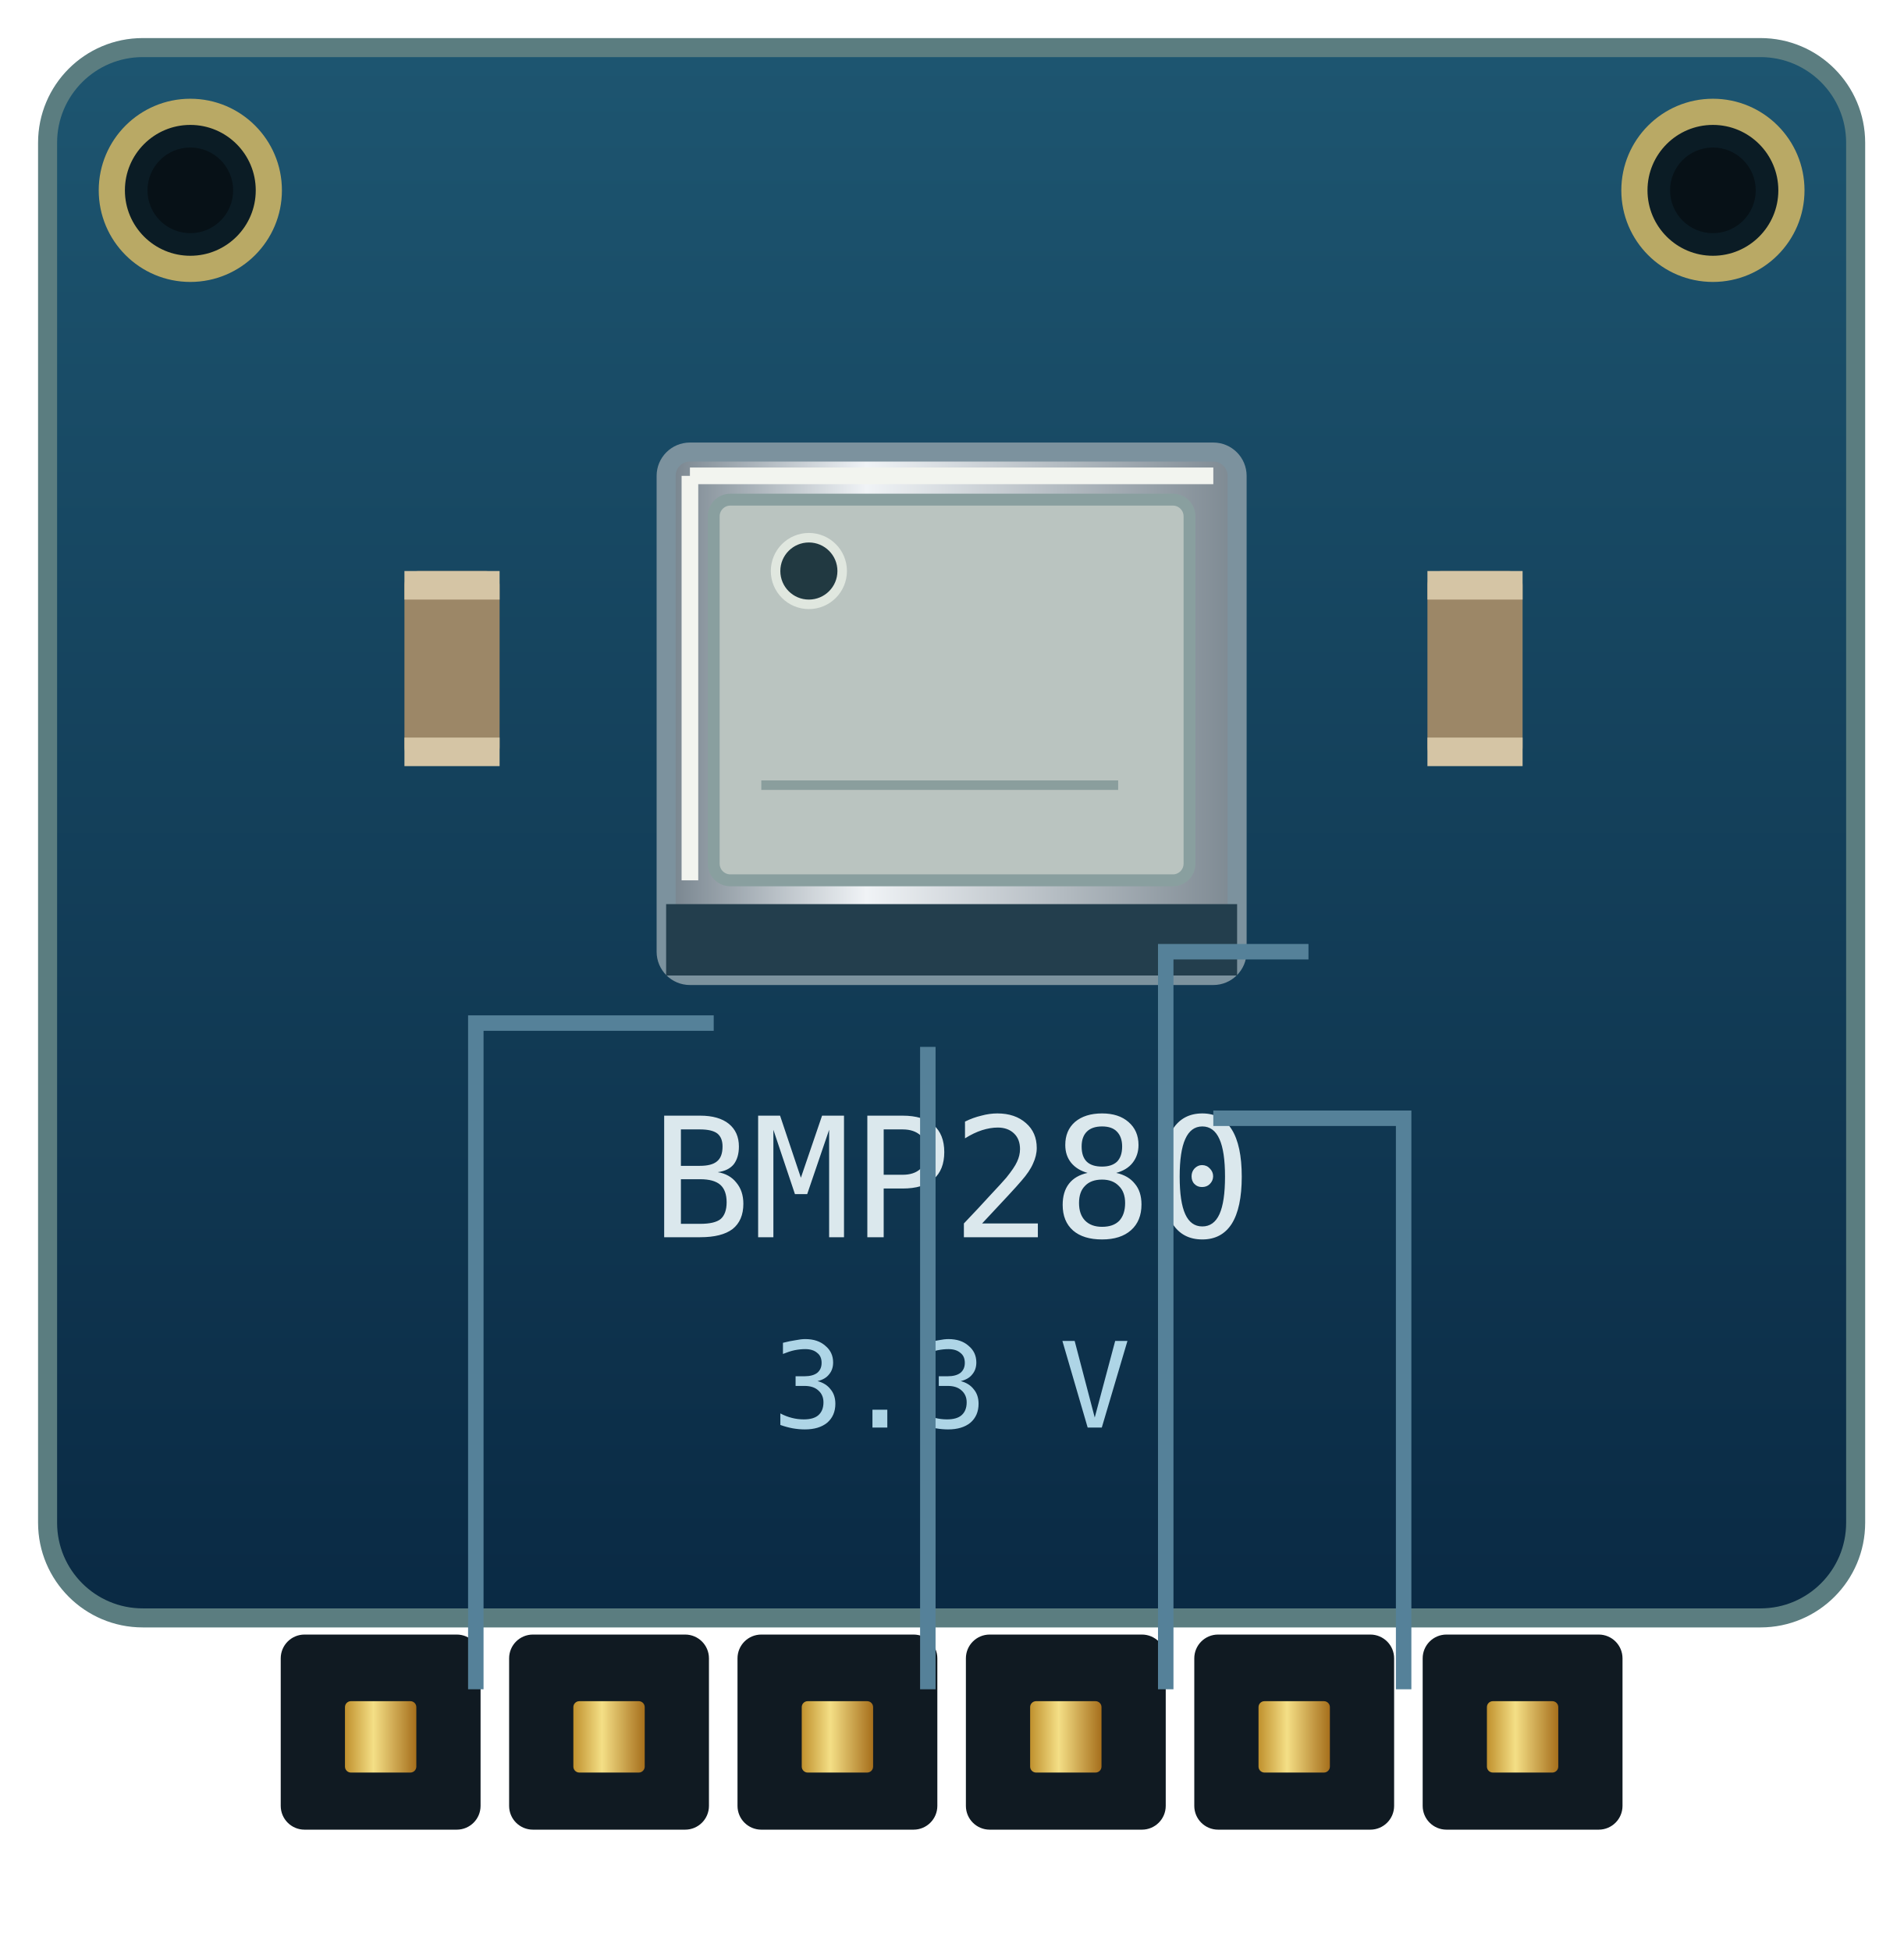
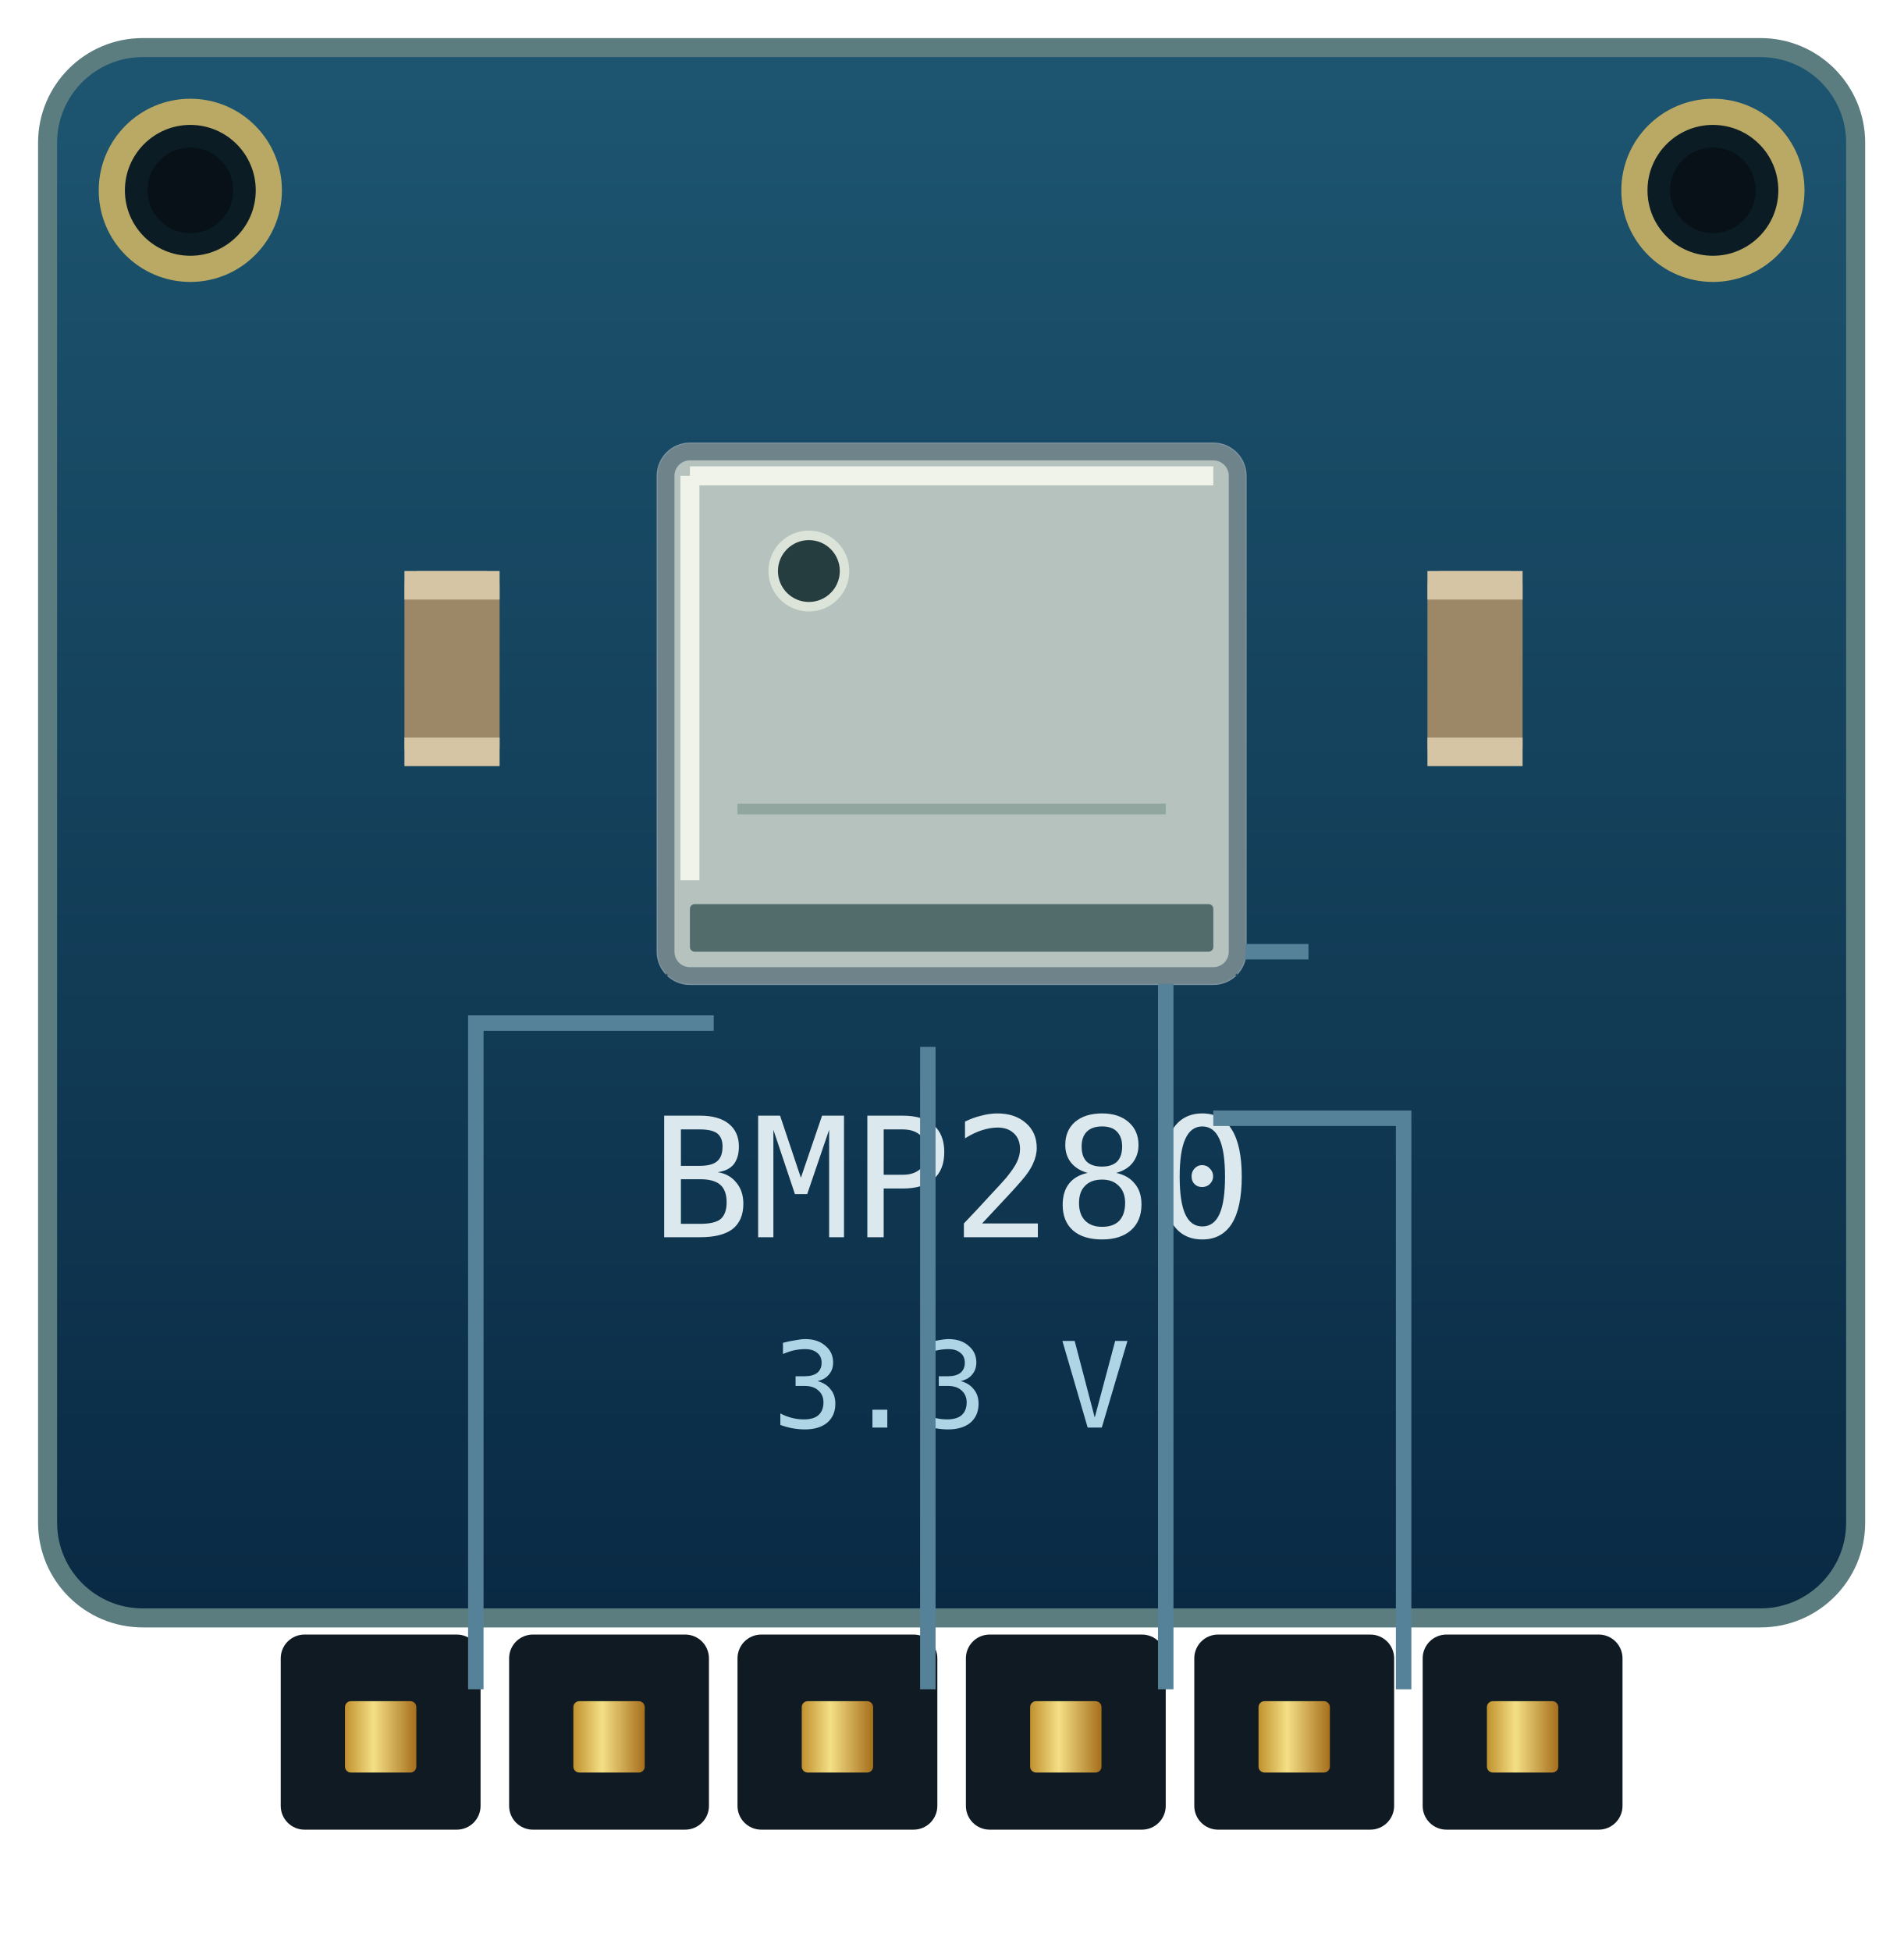
<svg xmlns="http://www.w3.org/2000/svg" width="80" height="82" viewBox="0 0 80 82" aria-label="BMP280">
  <defs>
    <linearGradient id="pcb" x2="0" y2="1">
      <stop stop-color="#245d45" />
      <stop offset="1" stop-color="#123e2f" />
    </linearGradient>
    <linearGradient id="bluepcb" x2="0" y2="1">
      <stop stop-color="#1d5570" />
      <stop offset="1" stop-color="#0a2a44" />
    </linearGradient>
    <linearGradient id="body">
      <stop stop-color="#4b535b" />
      <stop offset=".5" stop-color="#242b31" />
      <stop offset="1" stop-color="#111820" />
    </linearGradient>
    <linearGradient id="metal">
      <stop stop-color="#76838d" />
      <stop offset=".35" stop-color="#f0f3f6" />
      <stop offset="1" stop-color="#7d8992" />
    </linearGradient>
    <linearGradient id="gold">
      <stop stop-color="#c0912e" />
      <stop offset=".4" stop-color="#f4df86" />
      <stop offset="1" stop-color="#a66f1c" />
    </linearGradient>
    <linearGradient id="lcd">
      <stop stop-color="#aac365" />
      <stop offset=".5" stop-color="#a5be63" />
      <stop offset="1" stop-color="#809e4b" />
    </linearGradient>
  </defs>
  <rect x="2" y="2" width="76" height="66" fill="url(#bluepcb)" rx="4" stroke="#5b7d80" stroke-width=".8" />
  <circle cx="8" cy="8" r="3.3" fill="#0b1c25" stroke="#b9a965" stroke-width="1.1" />
  <circle cx="8" cy="8" r="1.8" fill="#071117" />
  <circle cx="72" cy="8" r="3.3" fill="#0b1c25" stroke="#b9a965" stroke-width="1.1" />
  <circle cx="72" cy="8" r="1.8" fill="#071117" />
  <rect x="11.8" y="68.7" width="8.4" height="8.2" fill="#101a22" rx="1" />
  <rect x="14.5" y="71.5" width="3" height="3" fill="url(#gold)" rx="0.25" />
  <rect x="21.4" y="68.7" width="8.4" height="8.2" fill="#101a22" rx="1" />
  <rect x="24.1" y="71.5" width="3" height="3" fill="url(#gold)" rx="0.25" />
  <rect x="31" y="68.7" width="8.4" height="8.2" fill="#101a22" rx="1" />
  <rect x="33.7" y="71.5" width="3" height="3" fill="url(#gold)" rx="0.25" />
  <rect x="40.6" y="68.7" width="8.4" height="8.2" fill="#101a22" rx="1" />
  <rect x="43.3" y="71.5" width="3" height="3" fill="url(#gold)" rx="0.25" />
  <rect x="50.2" y="68.7" width="8.4" height="8.2" fill="#101a22" rx="1" />
  <rect x="52.9" y="71.5" width="3" height="3" fill="url(#gold)" rx="0.25" />
  <rect x="59.8" y="68.7" width="8.4" height="8.2" fill="#101a22" rx="1" />
  <rect x="62.5" y="71.5" width="3" height="3" fill="url(#gold)" rx="0.25" />
  <rect x="28" y="19" width="24" height="22" fill="url(#metal)" rx="1" stroke="#7c929e" stroke-width=".8" />
  <circle cx="34" cy="24" r="1.1" fill="#121f27" />
  <rect x="28" y="38" width="24" height="3" fill="#233e4d" rx="0" />
  <text x="40" y="52" font-size="7" fill="#dbe8ed" font-family="monospace" text-anchor="middle">BMP280</text>
  <text x="40" y="60" font-size="5" fill="#aed5e6" font-family="monospace" text-anchor="middle">3.3 V</text>
  <rect x="17" y="24" width="4" height="8" fill="#9c8767" rx="0.6" />
  <rect x="17" y="24" width="4" height="1.2" fill="#d5c5a5" rx="0" />
  <rect x="17" y="31" width="4" height="1.2" fill="#d5c5a5" rx="0" />
  <rect x="60" y="24" width="4" height="8" fill="#9c8767" rx="0.6" />
  <rect x="60" y="24" width="4" height="1.2" fill="#d5c5a5" rx="0" />
  <rect x="60" y="31" width="4" height="1.2" fill="#d5c5a5" rx="0" />
  <path d="M20 71V43H30M39 71V44M49 71V40H55M59 71V47H51" fill="none" stroke="#558199" stroke-width=".65" />
  <g data-refinement078="true">
-     <path d="M29 20H51M29 20V37" fill="none" stroke="#f2f4ef" stroke-width="0.7" />
-     <rect x="30" y="21" width="20" height="16" rx="0.7" fill="#bac4c0" stroke="#899f9f" stroke-width=".5" />
-     <circle cx="34" cy="24" r="1.4" fill="#213941" stroke="#e0e7df" stroke-width=".4" />
-     <path d="M32 33h15" fill="none" stroke="#8a9e9d" stroke-width="0.4" />
+     <rect x="28" y="19" width="24" height="22" rx="1" fill="#b5c2bd" stroke="#6e848a" stroke-width=".7" />
+     <path d="M29 20H51M29 20V37" fill="none" stroke="#f0f3e9" stroke-width="0.8" />
+     <circle cx="34" cy="24" r="1.5" fill="#263d40" stroke="#dce4d9" stroke-width=".4" />
+     <path d="M31 34H49" fill="none" stroke="#90a69f" stroke-width="0.45" />
+     <rect x="29" y="38" width="22" height="2" rx="0.2" fill="#526c6c" />
  </g>
</svg>
